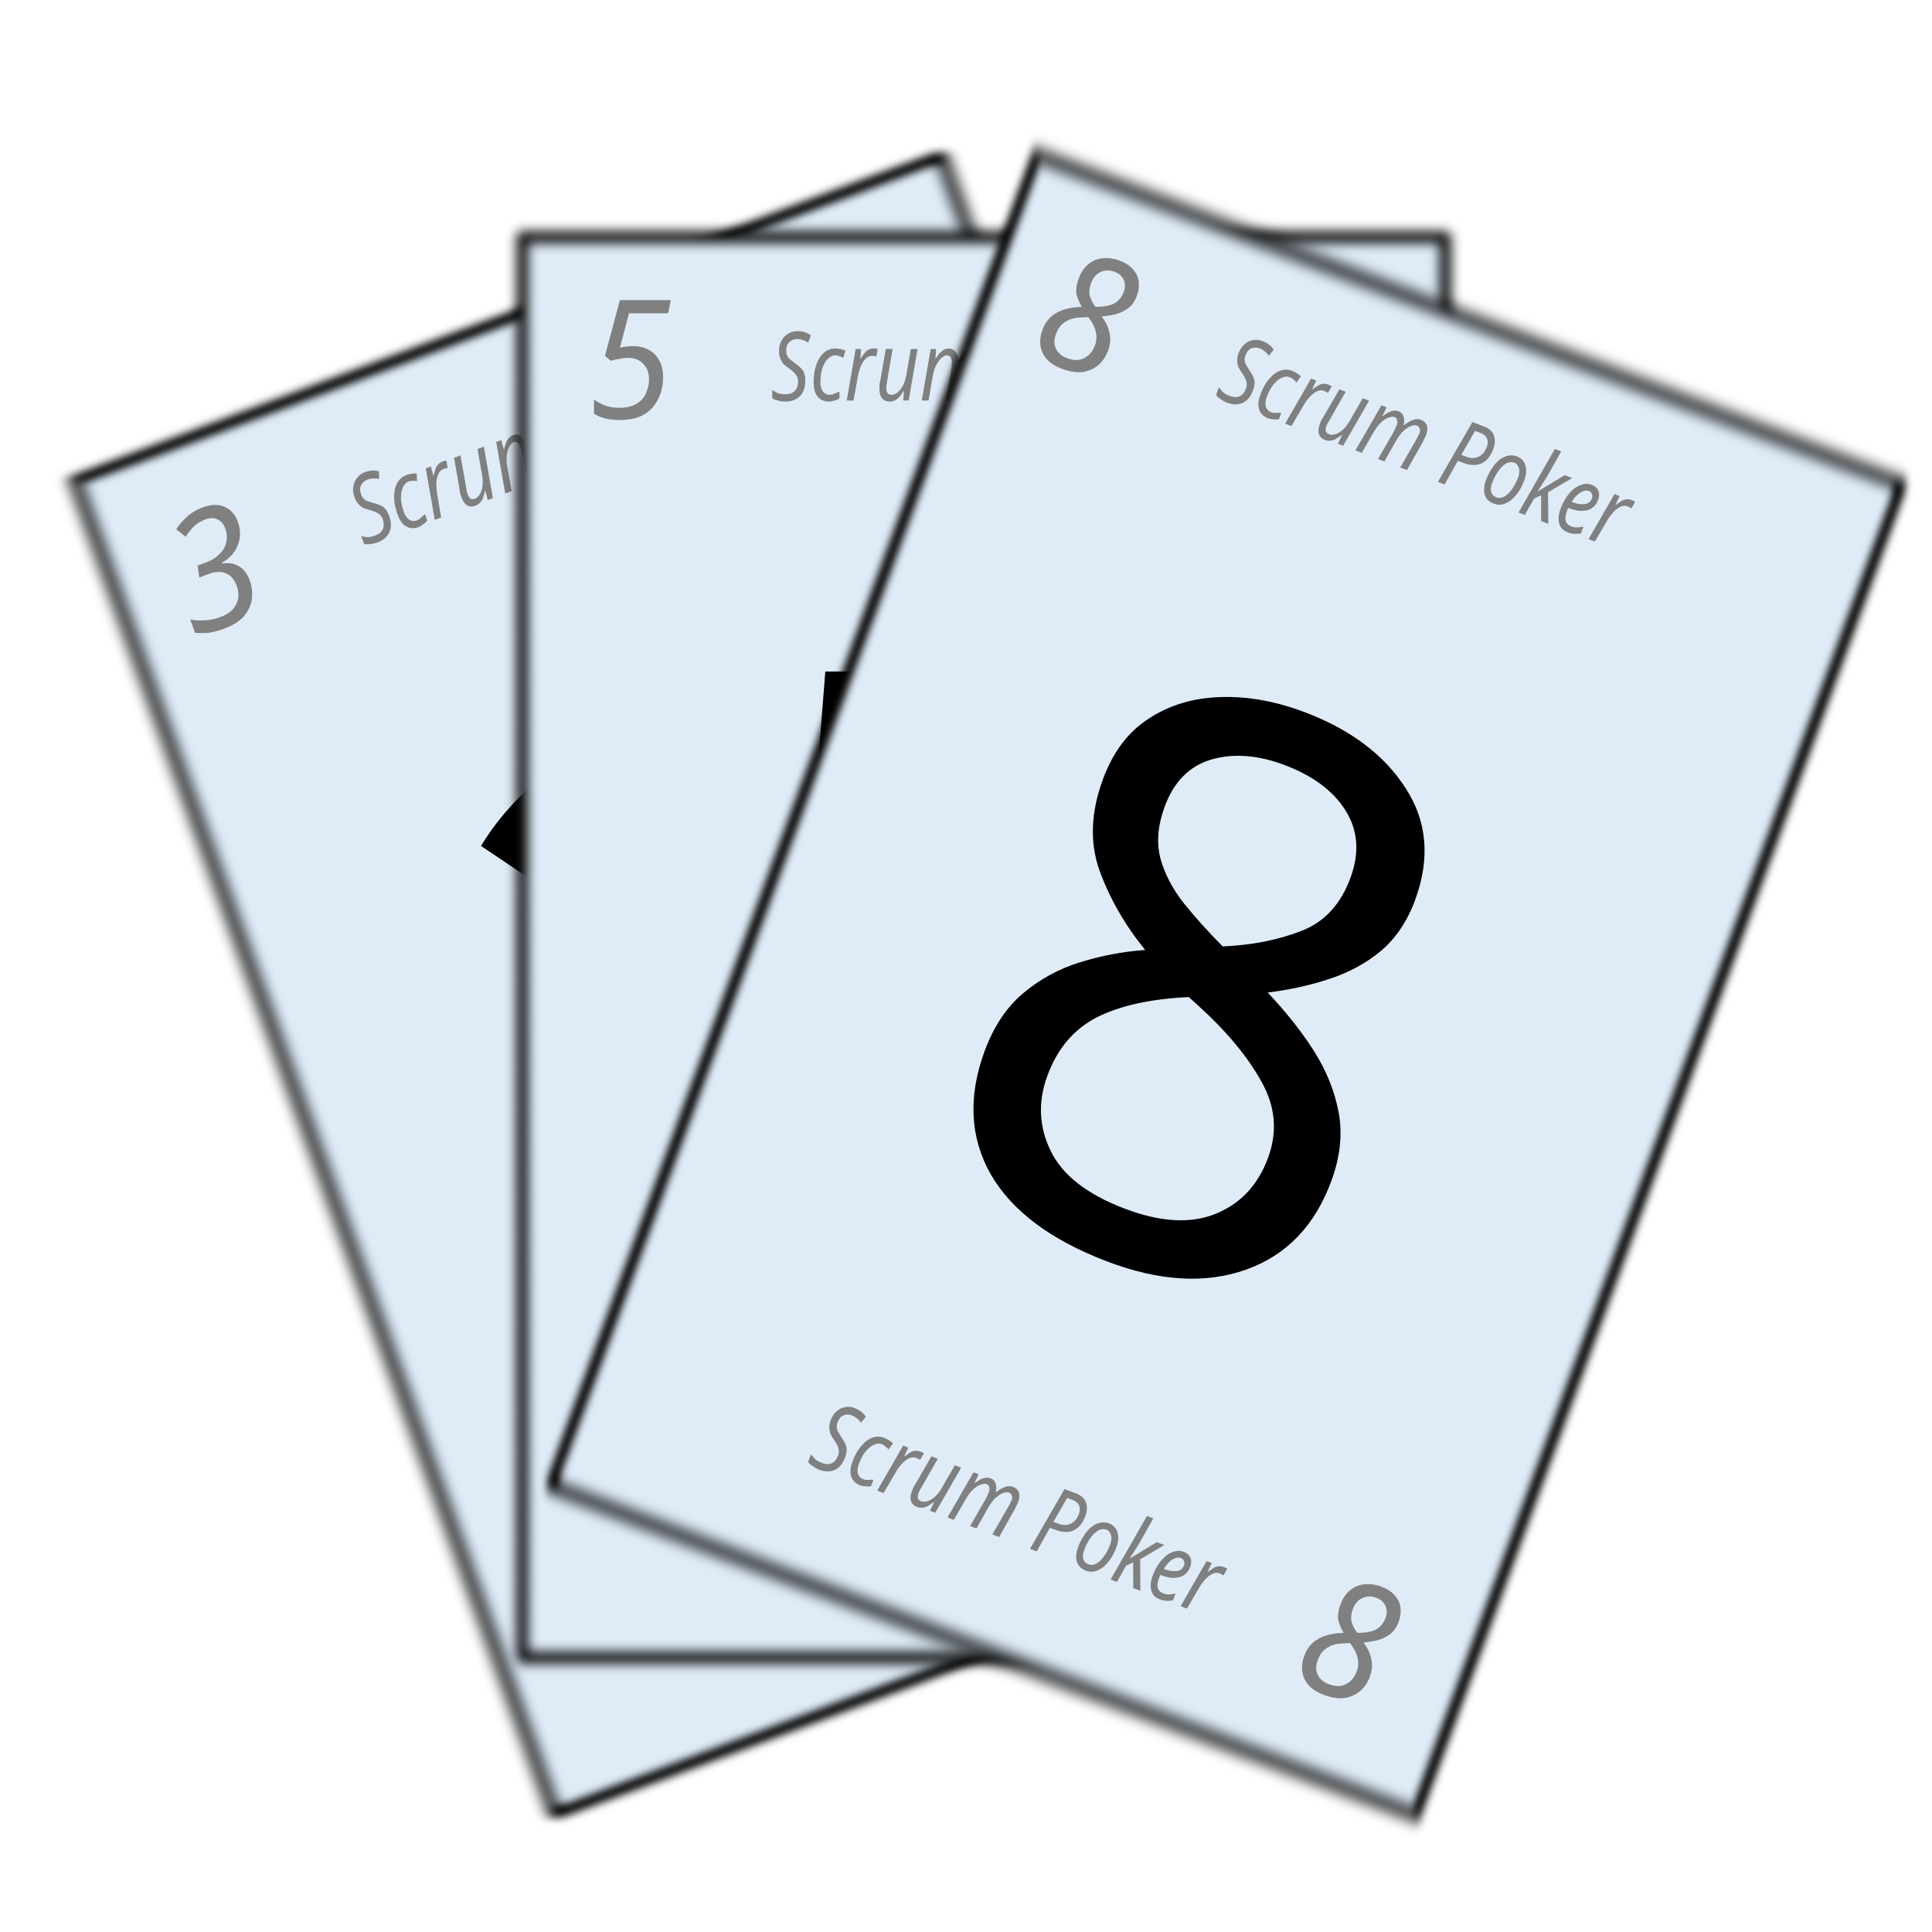
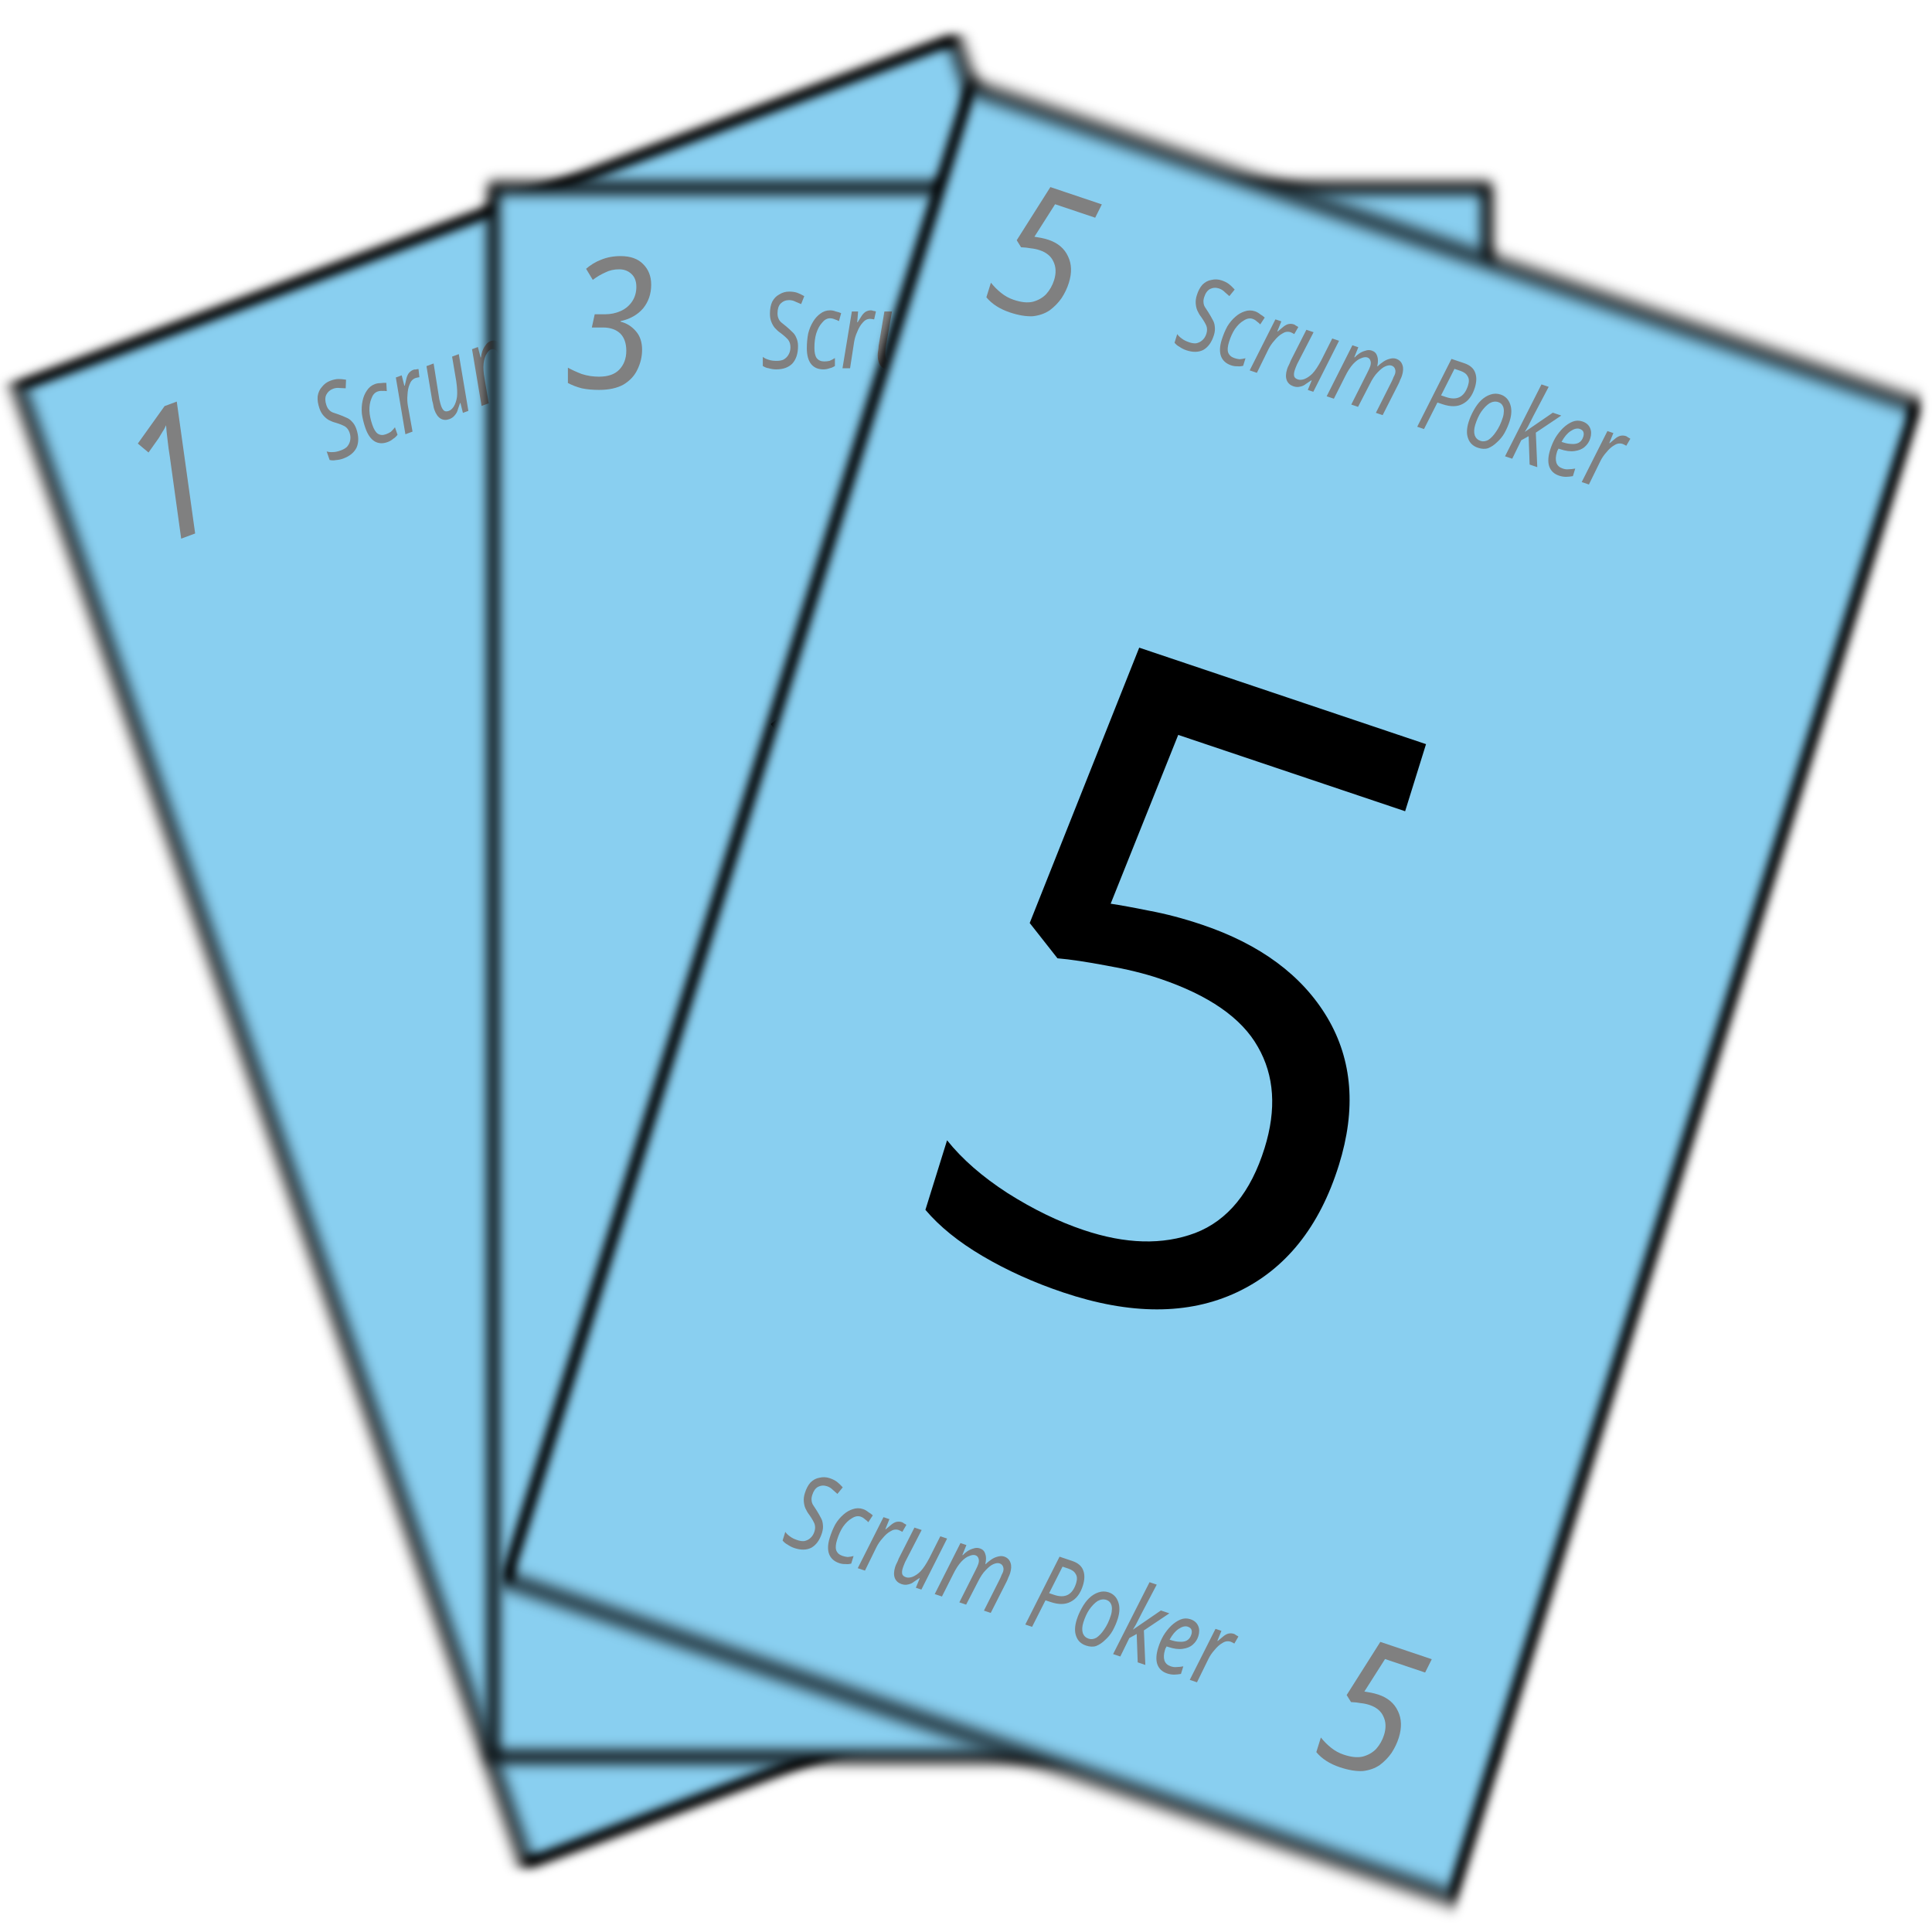
- <svg xmlns="http://www.w3.org/2000/svg" xmlns:ns1="http://www.openswatchbook.org/uri/2009/osb" xmlns:xlink="http://www.w3.org/1999/xlink" version="1.1" width="64" height="64" id="svg2">
+ <svg xmlns="http://www.w3.org/2000/svg" xmlns:ns1="http://www.openswatchbook.org/uri/2009/osb" xmlns:xlink="http://www.w3.org/1999/xlink" version="1.1" width="60" height="60" id="svg2">
  <defs id="defs4">
+     <linearGradient id="linearGradient5685" ns1:paint="solid">
+       <stop style="stop-color:#f0f0f0;stop-opacity:1;" offset="0" id="stop5687" />
+     </linearGradient>
    <linearGradient id="linearGradient5654" ns1:paint="solid">
      <stop style="stop-color:#000000;stop-opacity:1;" offset="0" id="stop5656" />
    </linearGradient>
-     <filter color-interpolation-filters="sRGB" id="filter3896">
+     <filter id="filter3896" style="color-interpolation-filters:sRGB">
      <feGaussianBlur id="feGaussianBlur3898" stdDeviation="0.042" />
    </filter>
-     <filter color-interpolation-filters="sRGB" id="filter4828">
+     <filter id="filter4828" style="color-interpolation-filters:sRGB">
      <feGaussianBlur stdDeviation="1" in="SourceGraphic" result="result0" id="feGaussianBlur4830" />
      <feTurbulence result="result1" numOctaves="4" seed="4" baseFrequency="0.057" type="turbulence" id="feTurbulence4832" />
      <feDisplacementMap in2="result1" scale="0" xChannelSelector="R" yChannelSelector="A" result="result91" id="feDisplacementMap4834" />
      <feComposite in2="result91" operator="out" in="result0" result="result2" id="feComposite4836" />
      <feComposite in2="result2" operator="arithmetic" k1="0.1" k2="0" k3="1.2" k4="0" in="SourceAlpha" result="result5" id="feComposite4838" />
      <feBlend in2="result5" mode="multiply" result="fbSourceGraphic" id="feBlend4840" />
      <feGaussianBlur result="result0" in="fbSourceGraphic" stdDeviation="3" id="feGaussianBlur4842" />
      <feSpecularLighting specularExponent="15" specularConstant="0.4" surfaceScale="3" lighting-color="#fee65d" result="result1" in="result0" id="feSpecularLighting4844">
        <fePointLight z="20000" y="-10000" x="-5000" id="fePointLight4846" />
      </feSpecularLighting>
      <feComposite in2="fbSourceGraphic" operator="in" in="result1" result="result2" id="feComposite4848" />
      <feComposite in2="result2" operator="arithmetic" k1="-1" k2="2.5" k3="3.5" k4="0" in="fbSourceGraphic" result="result4" id="feComposite4850" />
      <feBlend in2="result4" mode="multiply" id="feBlend4852" />
    </filter>
-     <filter color-interpolation-filters="sRGB" id="filter4854">
+     <filter id="filter4854" style="color-interpolation-filters:sRGB">
      <feGaussianBlur stdDeviation="1" in="SourceGraphic" result="result0" id="feGaussianBlur4856" />
      <feTurbulence result="result1" numOctaves="4" seed="4" baseFrequency="0.057" type="turbulence" id="feTurbulence4858" />
      <feDisplacementMap in2="result1" scale="0" xChannelSelector="R" yChannelSelector="A" result="result91" id="feDisplacementMap4860" />
      <feComposite in2="result91" operator="out" in="result0" result="result2" id="feComposite4862" />
      <feComposite in2="result2" operator="arithmetic" k1="0.1" k2="0" k3="1.2" k4="0" in="SourceAlpha" result="result5" id="feComposite4864" />
      <feBlend in2="result5" mode="multiply" result="fbSourceGraphic" id="feBlend4866" />
      <feGaussianBlur result="result0" in="fbSourceGraphic" stdDeviation="3" id="feGaussianBlur4868" />
      <feSpecularLighting specularExponent="15" specularConstant="0.4" surfaceScale="3" lighting-color="#fee65d" result="result1" in="result0" id="feSpecularLighting4870">
        <fePointLight z="20000" y="-10000" x="-5000" id="fePointLight4872" />
      </feSpecularLighting>
      <feComposite in2="fbSourceGraphic" operator="in" in="result1" result="result2" id="feComposite4874" />
      <feComposite in2="result2" operator="arithmetic" k1="-1" k2="2.5" k3="3.5" k4="0" in="fbSourceGraphic" result="result4" id="feComposite4876" />
      <feBlend in2="result4" mode="multiply" id="feBlend4878" />
    </filter>
-     <filter color-interpolation-filters="sRGB" id="filter4880">
+     <filter id="filter4880" style="color-interpolation-filters:sRGB">
      <feGaussianBlur stdDeviation="1" in="SourceGraphic" result="result0" id="feGaussianBlur4882" />
      <feTurbulence result="result1" numOctaves="4" seed="4" baseFrequency="0.057" type="turbulence" id="feTurbulence4884" />
      <feDisplacementMap in2="result1" scale="0" xChannelSelector="R" yChannelSelector="A" result="result91" id="feDisplacementMap4886" />
      <feComposite in2="result91" operator="out" in="result0" result="result2" id="feComposite4888" />
      <feComposite in2="result2" operator="arithmetic" k1="0.1" k2="0" k3="1.2" k4="0" in="SourceAlpha" result="result5" id="feComposite4890" />
      <feBlend in2="result5" mode="multiply" result="fbSourceGraphic" id="feBlend4892" />
      <feGaussianBlur result="result0" in="fbSourceGraphic" stdDeviation="3" id="feGaussianBlur4894" />
      <feSpecularLighting specularExponent="15" specularConstant="0.4" surfaceScale="3" lighting-color="#fee65d" result="result1" in="result0" id="feSpecularLighting4896">
        <fePointLight z="20000" y="-10000" x="-5000" id="fePointLight4898" />
      </feSpecularLighting>
      <feComposite in2="fbSourceGraphic" operator="in" in="result1" result="result2" id="feComposite4900" />
      <feComposite in2="result2" operator="arithmetic" k1="-1" k2="2.5" k3="3.5" k4="0" in="fbSourceGraphic" result="result4" id="feComposite4902" />
      <feBlend in2="result4" mode="multiply" id="feBlend4904" />
    </filter>
    <radialGradient xlink:href="#linearGradient5662-7" id="radialGradient5670-7" cx="17.22" cy="1036.633" fx="17.22" fy="1036.633" r="8.771" gradientTransform="matrix(1,0,0,1.479227,0,-496.7827)" gradientUnits="userSpaceOnUse" />
    <linearGradient id="linearGradient5662-7">
      <stop style="stop-color:#000000;stop-opacity:1;" offset="0" id="stop5664-8" />
      <stop style="stop-color:#000000;stop-opacity:0;" offset="1" id="stop5666-4" />
    </linearGradient>
    <radialGradient r="8.771" fy="1036.633" fx="17.22" cy="1036.633" cx="17.22" gradientTransform="matrix(1,0,0,1.479227,-8.449152,-1520.441)" gradientUnits="userSpaceOnUse" id="radialGradient5726" xlink:href="#linearGradient5662-7" />
    <radialGradient xlink:href="#linearGradient5662-8" id="radialGradient5670-3" cx="17.22" cy="1036.633" fx="17.22" fy="1036.633" r="8.771" gradientTransform="matrix(1,0,0,1.479227,0,-496.7827)" gradientUnits="userSpaceOnUse" />
    <linearGradient id="linearGradient5662-8">
      <stop style="stop-color:#000000;stop-opacity:1;" offset="0" id="stop5664-2" />
      <stop style="stop-color:#000000;stop-opacity:0;" offset="1" id="stop5666-2" />
    </linearGradient>
-     <filter id="filter4338" color-interpolation-filters="sRGB">
-       <feGaussianBlur stdDeviation="0.104" id="feGaussianBlur4340" />
-     </filter>
-     <filter color-interpolation-filters="sRGB" id="filter4338-4">
+     <filter id="filter4338-4" style="color-interpolation-filters:sRGB">
      <feGaussianBlur stdDeviation="0.104" id="feGaussianBlur4340-2" />
    </filter>
-     <filter color-interpolation-filters="sRGB" id="filter4338-4-6">
+     <filter id="filter4338-4-6" style="color-interpolation-filters:sRGB">
+       <feGaussianBlur stdDeviation="0.104" id="feGaussianBlur4340-2-1" />
+     </filter>
+     <filter id="filter4338-4-4" style="color-interpolation-filters:sRGB">
      <feGaussianBlur stdDeviation="0.104" id="feGaussianBlur4340-2-5" />
    </filter>
  </defs>
-   <g transform="translate(0,-988.3622)" id="layer1">
-     <rect style="fill:#dfecf8;fill-opacity:1;stroke:#000000;stroke-width:0.2;stroke-linecap:round;stroke-linejoin:round;stroke-miterlimit:4;stroke-opacity:1;stroke-dasharray:0.02, 0.02;stroke-dashoffset:0;filter:url(#filter4338)" id="rect4003-4" width="16.542" height="24.949" x="-12.346" y="1024.116" transform="matrix(1.73516,-0.6499359,0.6369415,1.770559,-628.3925,-816.9992)" />
-     <text xml:space="preserve" style="font-size:26.14px;font-style:normal;font-variant:normal;font-weight:normal;font-stretch:normal;text-align:start;line-height:125%;letter-spacing:0px;word-spacing:0px;writing-mode:lr-tb;text-anchor:start;fill:#000000;fill-opacity:1;stroke:none;font-family:Cantarell;-inkscape-font-specification:Cantarell" x="-332.895" y="967.077" id="text4007-5" transform="matrix(0.9293192,-0.3480936,0.341134,0.9482785,0,0)">
-       <tspan id="tspan4009-0" x="-332.895" y="967.077">3</tspan>
+   <g transform="translate(0,-992.3622)" id="layer1">
+     <rect style="opacity:1;fill:#89cff0;fill-opacity:1;stroke:#000000;stroke-width:0.2;stroke-linecap:round;stroke-linejoin:round;stroke-miterlimit:4;stroke-dasharray:0.02, 0.02;stroke-dashoffset:0;stroke-opacity:1;filter:url(#filter4338-4)" id="rect4003-4-1" width="16.542" height="24.949" x="8.005" y="1023.281" transform="matrix(1.757107,-0.6526676,0.6323326,1.839284,-660.5566,-872.5161)" />
+     <text xml:space="preserve" style="font-style:normal;font-variant:normal;font-weight:normal;font-stretch:normal;font-size:26.727px;line-height:125%;font-family:Cantarell;-inkscape-font-specification:Cantarell;text-align:start;letter-spacing:0px;word-spacing:0px;writing-mode:lr-tb;text-anchor:start;fill:#000000;fill-opacity:1;stroke:none" x="-324.623" y="958.263" id="text4007-5-2" transform="matrix(0.9204028,-0.3418785,0.3312267,0.9634485,0,0)">
+       <tspan id="tspan4009-0-2" x="-324.623" y="958.263">1</tspan>
+       <tspan x="-324.623" y="991.441" id="tspan4513" />
    </text>
-     <text xml:space="preserve" style="font-size:5.291px;font-style:italic;font-variant:normal;font-weight:normal;font-stretch:normal;text-align:start;line-height:125%;letter-spacing:0px;word-spacing:0px;writing-mode:lr-tb;text-anchor:start;fill:#808080;fill-opacity:1;stroke:none;font-family:Cantarell;-inkscape-font-specification:Cantarell Italic" x="-347.565" y="915.31" id="text4007-5-9" transform="matrix(0.9045293,-0.3388081,0.3504833,0.9742674,0,0)">
-       <tspan id="tspan4009-0-4" x="-347.565" y="915.31">3</tspan>
+     <text xml:space="preserve" style="font-style:italic;font-variant:normal;font-weight:normal;font-stretch:normal;font-size:5.41px;line-height:125%;font-family:Cantarell;-inkscape-font-specification:'Cantarell Italic';text-align:start;letter-spacing:0px;word-spacing:0px;writing-mode:lr-tb;text-anchor:start;fill:#808080;fill-opacity:1;stroke:none" x="-335.315" y="942.384" id="text4007-5-9-7-9" transform="matrix(0.8958509,-0.3327588,0.3403043,0.989853,0,0)">
+       <tspan id="tspan4009-0-4-8-2" x="-335.315" y="942.384">1</tspan>
    </text>
-     <text xml:space="preserve" style="font-size:5.291px;font-style:italic;font-variant:normal;font-weight:normal;font-stretch:normal;text-align:start;line-height:125%;letter-spacing:0px;word-spacing:0px;writing-mode:lr-tb;text-anchor:start;fill:#808080;fill-opacity:1;stroke:none;font-family:Cantarell;-inkscape-font-specification:Cantarell Italic" x="-323.518" y="951.985" id="text4007-5-9-7" transform="matrix(0.9045293,-0.3388081,0.3504833,0.9742674,0,0)">
-       <tspan id="tspan4009-0-4-8" x="-323.518" y="951.985">3</tspan>
+     <text xml:space="preserve" style="font-style:italic;font-variant:normal;font-weight:normal;font-stretch:normal;font-size:2.9px;line-height:125%;font-family:Cantarell;-inkscape-font-specification:'Cantarell Italic';text-align:start;letter-spacing:0px;word-spacing:0px;writing-mode:lr-tb;text-anchor:start;fill:#808080;fill-opacity:1;stroke:none" x="-357.597" y="878.026" id="text4007-5-9-7-2-3" transform="matrix(0.8344327,-0.3099454,0.3653523,1.062711,0,0)">
+       <tspan x="-357.597" y="878.026" id="tspan3932-6">Scrum Poker</tspan>
    </text>
-     <text xml:space="preserve" style="font-size:2.836px;font-style:italic;font-variant:normal;font-weight:normal;font-stretch:normal;text-align:start;line-height:125%;letter-spacing:0px;word-spacing:0px;writing-mode:lr-tb;text-anchor:start;fill:#808080;fill-opacity:1;stroke:none;font-family:Cantarell;-inkscape-font-specification:Cantarell Italic" x="-366.732" y="885.812" id="text4007-5-9-7-2" transform="matrix(0.8425162,-0.3155799,0.3762805,1.045978,0,0)">
-       <tspan x="-366.732" y="885.812" id="tspan3932">Scrum Poker</tspan>
+     <text xml:space="preserve" style="font-style:italic;font-variant:normal;font-weight:normal;font-stretch:normal;font-size:2.9px;line-height:125%;font-family:Cantarell;-inkscape-font-specification:'Cantarell Italic';text-align:start;letter-spacing:0px;word-spacing:0px;writing-mode:lr-tb;text-anchor:start;fill:#808080;fill-opacity:1;stroke:none" x="-356.966" y="843.214" id="text4007-5-9-7-2-8-3" transform="matrix(0.8344327,-0.3099454,0.3653523,1.062711,0,0)">
+       <tspan x="-356.966" y="843.214" id="tspan3932-9-5">Scrum Poker</tspan>
    </text>
-     <text xml:space="preserve" style="font-size:2.836px;font-style:italic;font-variant:normal;font-weight:normal;font-stretch:normal;text-align:start;line-height:125%;letter-spacing:0px;word-spacing:0px;writing-mode:lr-tb;text-anchor:start;fill:#808080;fill-opacity:1;stroke:none;font-family:Cantarell;-inkscape-font-specification:Cantarell Italic" x="-366.114" y="851.765" id="text4007-5-9-7-2-8" transform="matrix(0.8425162,-0.3155799,0.3762805,1.045978,0,0)">
-       <tspan x="-366.114" y="851.765" id="tspan3932-9">Scrum Poker</tspan>
+     <text xml:space="preserve" style="font-style:italic;font-variant:normal;font-weight:normal;font-stretch:normal;font-size:5.41px;line-height:125%;font-family:Cantarell;-inkscape-font-specification:'Cantarell Italic';text-align:start;letter-spacing:0px;word-spacing:0px;writing-mode:lr-tb;text-anchor:start;fill:#808080;fill-opacity:1;stroke:none" x="-338.92" y="905.868" id="text4007-5-9-7-9-2" transform="matrix(0.8958509,-0.3327588,0.3403043,0.989853,0,0)">
+       <tspan id="tspan4009-0-4-8-2-8" x="-338.92" y="905.868">1</tspan>
    </text>
-     <rect style="fill:#dfecf8;fill-opacity:1;stroke:#000000;stroke-width:0.2;stroke-linecap:round;stroke-linejoin:round;stroke-miterlimit:4;stroke-opacity:1;stroke-dasharray:0.02, 0.02;stroke-dashoffset:0;filter:url(#filter4338-4)" id="rect4003-4-1" width="16.542" height="24.949" x="8.005" y="1023.281" transform="matrix(1.848371,0,0,1.88608,2.507557,-933.771)" />
-     <rect style="fill:#dfecf8;fill-opacity:1" id="rect4005-2-9" width="5.013" height="4.348" x="38.357" y="1027.676" />
-     <text xml:space="preserve" style="font-size:26.14px;font-style:normal;font-variant:normal;font-weight:normal;font-stretch:normal;text-align:start;line-height:125%;letter-spacing:0px;word-spacing:0px;writing-mode:lr-tb;text-anchor:start;fill:#000000;fill-opacity:1;stroke:none;font-family:Cantarell;-inkscape-font-specification:Cantarell" x="24.822" y="1019.122" id="text4007-5-2" transform="scale(0.9899528,1.010149)">
-       <tspan id="tspan4009-0-2" x="24.822" y="1019.122">5</tspan>
-       <tspan x="24.822" y="1051.797" id="tspan4513" />
+     <rect style="opacity:1;fill:#89cff0;fill-opacity:1;stroke:#000000;stroke-width:0.2;stroke-linecap:round;stroke-linejoin:round;stroke-miterlimit:4;stroke-dasharray:0.02, 0.02;stroke-dashoffset:0;stroke-opacity:1;filter:url(#filter4338-4-6)" id="rect4003-4-1-1" width="16.542" height="24.949" x="8.005" y="1023.281" transform="matrix(1.865929,0,0,1.953195,0.383384,-1000.473)" />
+     <text xml:space="preserve" style="font-style:normal;font-variant:normal;font-weight:normal;font-stretch:normal;font-size:26.727px;line-height:125%;font-family:Cantarell;-inkscape-font-specification:Cantarell;text-align:start;letter-spacing:0px;word-spacing:0px;writing-mode:lr-tb;text-anchor:start;fill:#000000;fill-opacity:1;stroke:none" x="23.181" y="1009.292" id="text4007-5-2-8" transform="scale(0.9774053,1.023117)">
+       <tspan id="tspan4009-0-2-2" x="23.181" y="1009.292">3</tspan>
+       <tspan x="23.181" y="1042.47" id="tspan4513-2" />
    </text>
-     <text xml:space="preserve" style="font-size:5.291px;font-style:italic;font-variant:normal;font-weight:normal;font-stretch:normal;text-align:start;line-height:125%;letter-spacing:0px;word-spacing:0px;writing-mode:lr-tb;text-anchor:start;fill:#808080;fill-opacity:1;stroke:none;font-family:Cantarell;-inkscape-font-specification:Cantarell Italic" x="44.002" y="1002.642" id="text4007-5-9-7-9" transform="scale(0.9635456,1.037834)">
-       <tspan id="tspan4009-0-4-8-2" x="44.002" y="1002.642">5</tspan>
+     <text xml:space="preserve" style="font-style:italic;font-variant:normal;font-weight:normal;font-stretch:normal;font-size:5.41px;line-height:125%;font-family:Cantarell;-inkscape-font-specification:'Cantarell Italic';text-align:start;letter-spacing:0px;word-spacing:0px;writing-mode:lr-tb;text-anchor:start;fill:#808080;fill-opacity:1;stroke:none" x="42.732" y="993.314" id="text4007-5-9-7-9-27" transform="scale(0.9513329,1.051157)">
+       <tspan id="tspan4009-0-4-8-2-83" x="42.732" y="993.314">3</tspan>
    </text>
-     <text xml:space="preserve" style="font-size:2.836px;font-style:italic;font-variant:normal;font-weight:normal;font-stretch:normal;text-align:start;line-height:125%;letter-spacing:0px;word-spacing:0px;writing-mode:lr-tb;text-anchor:start;fill:#808080;fill-opacity:1;stroke:none;font-family:Cantarell;-inkscape-font-specification:Cantarell Italic" x="27.839" y="932.996" id="text4007-5-9-7-2-3" transform="scale(0.8974864,1.114223)">
-       <tspan x="27.839" y="932.996" id="tspan3932-6">Scrum Poker</tspan>
+     <text xml:space="preserve" style="font-style:italic;font-variant:normal;font-weight:normal;font-stretch:normal;font-size:2.9px;line-height:125%;font-family:Cantarell;-inkscape-font-specification:'Cantarell Italic';text-align:start;letter-spacing:0px;word-spacing:0px;writing-mode:lr-tb;text-anchor:start;fill:#808080;fill-opacity:1;stroke:none" x="26.04" y="924.288" id="text4007-5-9-7-2-3-5" transform="scale(0.8861109,1.128527)">
+       <tspan x="26.04" y="924.288" id="tspan3932-6-3">Scrum Poker</tspan>
    </text>
-     <text xml:space="preserve" style="font-size:2.836px;font-style:italic;font-variant:normal;font-weight:normal;font-stretch:normal;text-align:start;line-height:125%;letter-spacing:0px;word-spacing:0px;writing-mode:lr-tb;text-anchor:start;fill:#808080;fill-opacity:1;stroke:none;font-family:Cantarell;-inkscape-font-specification:Cantarell Italic" x="28.457" y="898.949" id="text4007-5-9-7-2-8-3" transform="scale(0.8974864,1.114223)">
-       <tspan x="28.457" y="898.949" id="tspan3932-9-5">Scrum Poker</tspan>
+     <text xml:space="preserve" style="font-style:italic;font-variant:normal;font-weight:normal;font-stretch:normal;font-size:2.9px;line-height:125%;font-family:Cantarell;-inkscape-font-specification:'Cantarell Italic';text-align:start;letter-spacing:0px;word-spacing:0px;writing-mode:lr-tb;text-anchor:start;fill:#808080;fill-opacity:1;stroke:none" x="26.672" y="889.476" id="text4007-5-9-7-2-8-3-0" transform="scale(0.8861109,1.128527)">
+       <tspan x="26.672" y="889.476" id="tspan3932-9-5-2">Scrum Poker</tspan>
    </text>
-     <rect style="fill:#dfecf8;fill-opacity:1;stroke:#000000;stroke-width:0.2;stroke-linecap:round;stroke-linejoin:round;stroke-miterlimit:4;stroke-opacity:1;stroke-dasharray:0.02, 0.02;stroke-dashoffset:0;filter:url(#filter4338-4-6)" id="rect4003-4-1-2" width="16.542" height="24.949" x="24.062" y="1024.161" transform="matrix(1.731806,0.659185,-0.6460057,1.767137,654.3002,-832.1984)" />
-     <rect style="fill:#dfecf8;fill-opacity:1" id="rect4005-2-9-8" width="5.025" height="4.337" x="377.971" y="950.369" transform="matrix(0.9345865,0.3557359,-0.3433435,0.9392099,0,0)" />
-     <text xml:space="preserve" style="font-size:26.14px;font-style:normal;font-variant:normal;font-weight:normal;font-stretch:normal;text-align:start;line-height:125%;letter-spacing:0px;word-spacing:0px;writing-mode:lr-tb;text-anchor:start;fill:#000000;fill-opacity:1;stroke:none;font-family:Cantarell;-inkscape-font-specification:Cantarell" x="383.596" y="942.273" id="text4007-5-2-8" transform="matrix(0.9275228,0.3530472,-0.3459886,0.9464454,0,0)">
-       <tspan id="tspan4009-0-2-3" x="383.596" y="942.273">8</tspan>
+     <text xml:space="preserve" style="font-style:italic;font-variant:normal;font-weight:normal;font-stretch:normal;font-size:5.41px;line-height:125%;font-family:Cantarell;-inkscape-font-specification:'Cantarell Italic';text-align:start;letter-spacing:0px;word-spacing:0px;writing-mode:lr-tb;text-anchor:start;fill:#808080;fill-opacity:1;stroke:none" x="18.416" y="955.536" id="text4007-5-9-7-9-2-9" transform="scale(0.9513329,1.051157)">
+       <tspan id="tspan4009-0-4-8-2-8-0" x="18.416" y="955.536">3</tspan>
    </text>
-     <text xml:space="preserve" style="font-size:5.291px;font-style:italic;font-variant:normal;font-weight:normal;font-stretch:normal;text-align:start;line-height:125%;letter-spacing:0px;word-spacing:0px;writing-mode:lr-tb;text-anchor:start;fill:#808080;fill-opacity:1;stroke:none;font-family:Cantarell;-inkscape-font-specification:Cantarell Italic" x="388.562" y="891.168" id="text4007-5-9-1-3" transform="matrix(0.9027808,0.3436296,-0.3554709,0.9723841,0,0)">
-       <tspan id="tspan4009-0-4-2-2" x="388.562" y="891.168">8</tspan>
+     <rect style="opacity:1;fill:#89cff0;fill-opacity:1;stroke:#000000;stroke-width:0.2;stroke-linecap:round;stroke-linejoin:round;stroke-miterlimit:4;stroke-dasharray:0.02, 0.02;stroke-dashoffset:0;stroke-opacity:1;filter:url(#filter4338-4-4)" id="rect4003-4-1-2" width="16.542" height="24.949" x="8.005" y="1023.281" transform="matrix(1.775267,0.5972153,-0.578608,1.858294,608.0193,-911.275)" />
+     <text xml:space="preserve" style="font-style:normal;font-variant:normal;font-weight:normal;font-stretch:normal;font-size:26.727px;line-height:125%;font-family:Cantarell;-inkscape-font-specification:Cantarell;text-align:start;letter-spacing:0px;word-spacing:0px;writing-mode:lr-tb;text-anchor:start;fill:#000000;fill-opacity:1;stroke:none" x="338.445" y="949.544" id="text4007-5-2-4" transform="matrix(0.9299155,0.3128316,-0.3030848,0.9734061,0,0)">
+       <tspan id="tspan4009-0-2-6" x="338.445" y="949.544">5</tspan>
+       <tspan x="338.445" y="982.721" id="tspan4513-1" />
    </text>
-     <text xml:space="preserve" style="font-size:5.291px;font-style:italic;font-variant:normal;font-weight:normal;font-stretch:normal;text-align:start;line-height:125%;letter-spacing:0px;word-spacing:0px;writing-mode:lr-tb;text-anchor:start;fill:#808080;fill-opacity:1;stroke:none;font-family:Cantarell;-inkscape-font-specification:Cantarell Italic" x="412.609" y="927.842" id="text4007-5-9-7-9-5" transform="matrix(0.9027808,0.3436296,-0.3554709,0.9723841,0,0)">
-       <tspan id="tspan4009-0-4-8-2-7" x="412.609" y="927.842">8</tspan>
+     <text xml:space="preserve" style="font-style:italic;font-variant:normal;font-weight:normal;font-stretch:normal;font-size:5.41px;line-height:125%;font-family:Cantarell;-inkscape-font-specification:'Cantarell Italic';text-align:start;letter-spacing:0px;word-spacing:0px;writing-mode:lr-tb;text-anchor:start;fill:#808080;fill-opacity:1;stroke:none" x="366.636" y="935.159" id="text4007-5-9-7-9-3" transform="matrix(0.9051099,0.3044868,-0.3113912,1.000083,0,0)">
+       <tspan id="tspan4009-0-4-8-2-4" x="366.636" y="935.159">5</tspan>
    </text>
-     <text xml:space="preserve" style="font-size:2.836px;font-style:italic;font-variant:normal;font-weight:normal;font-stretch:normal;text-align:start;line-height:125%;letter-spacing:0px;word-spacing:0px;writing-mode:lr-tb;text-anchor:start;fill:#808080;fill-opacity:1;stroke:none;font-family:Cantarell;-inkscape-font-specification:Cantarell Italic" x="423.578" y="863.325" id="text4007-5-9-7-2-3-2" transform="matrix(0.8408876,0.3200709,-0.3816352,1.043956,0,0)">
-       <tspan x="423.578" y="863.325" id="tspan3932-6-9">Scrum Poker</tspan>
+     <text xml:space="preserve" style="font-style:italic;font-variant:normal;font-weight:normal;font-stretch:normal;font-size:2.9px;line-height:125%;font-family:Cantarell;-inkscape-font-specification:'Cantarell Italic';text-align:start;letter-spacing:0px;word-spacing:0px;writing-mode:lr-tb;text-anchor:start;fill:#808080;fill-opacity:1;stroke:none" x="373.785" y="870.12" id="text4007-5-9-7-2-3-59" transform="matrix(0.8430569,0.2836116,-0.3343111,1.073694,0,0)">
+       <tspan x="373.785" y="870.12" id="tspan3932-6-0">Scrum Poker</tspan>
    </text>
-     <text xml:space="preserve" style="font-size:2.836px;font-style:italic;font-variant:normal;font-weight:normal;font-stretch:normal;text-align:start;line-height:125%;letter-spacing:0px;word-spacing:0px;writing-mode:lr-tb;text-anchor:start;fill:#808080;fill-opacity:1;stroke:none;font-family:Cantarell;-inkscape-font-specification:Cantarell Italic" x="424.196" y="829.278" id="text4007-5-9-7-2-8-3-3" transform="matrix(0.8408876,0.3200709,-0.3816352,1.043956,0,0)">
-       <tspan x="424.196" y="829.278" id="tspan3932-9-5-8">Scrum Poker</tspan>
+     <text xml:space="preserve" style="font-style:italic;font-variant:normal;font-weight:normal;font-stretch:normal;font-size:2.9px;line-height:125%;font-family:Cantarell;-inkscape-font-specification:'Cantarell Italic';text-align:start;letter-spacing:0px;word-spacing:0px;writing-mode:lr-tb;text-anchor:start;fill:#808080;fill-opacity:1;stroke:none" x="374.417" y="835.308" id="text4007-5-9-7-2-8-3-04" transform="matrix(0.8430569,0.2836116,-0.3343111,1.073694,0,0)">
+       <tspan x="374.417" y="835.308" id="tspan3932-9-5-20">Scrum Poker</tspan>
    </text>
-     <text xml:space="preserve" style="font-size:5.291px;font-style:italic;font-variant:normal;font-weight:normal;font-stretch:normal;text-align:start;line-height:125%;letter-spacing:0px;word-spacing:0px;writing-mode:lr-tb;text-anchor:start;fill:#808080;fill-opacity:1;stroke:none;font-family:Cantarell;-inkscape-font-specification:Cantarell Italic" x="20.22" y="965.693" id="text4007-5-9-7-9-2" transform="scale(0.9635456,1.037834)">
-       <tspan id="tspan4009-0-4-8-2-8" x="20.22" y="965.693">5</tspan>
+     <text xml:space="preserve" style="font-style:italic;font-variant:normal;font-weight:normal;font-stretch:normal;font-size:5.41px;line-height:125%;font-family:Cantarell;-inkscape-font-specification:'Cantarell Italic';text-align:start;letter-spacing:0px;word-spacing:0px;writing-mode:lr-tb;text-anchor:start;fill:#808080;fill-opacity:1;stroke:none" x="342.32" y="897.381" id="text4007-5-9-7-9-2-3" transform="matrix(0.9051099,0.3044868,-0.3113912,1.000083,0,0)">
+       <tspan id="tspan4009-0-4-8-2-8-8" x="342.32" y="897.381">5</tspan>
+     </text>
+     <text xml:space="preserve" style="font-style:normal;font-weight:normal;font-size:40px;line-height:125%;font-family:sans-serif;letter-spacing:0px;word-spacing:0px;fill:#000000;fill-opacity:1;stroke:none;stroke-width:1px;stroke-linecap:butt;stroke-linejoin:miter;stroke-opacity:1" x="-25.444" y="1032.62" id="text6093">
+       <tspan id="tspan6095" x="-25.444" y="1032.62" />
    </text>
  </g>
</svg>
